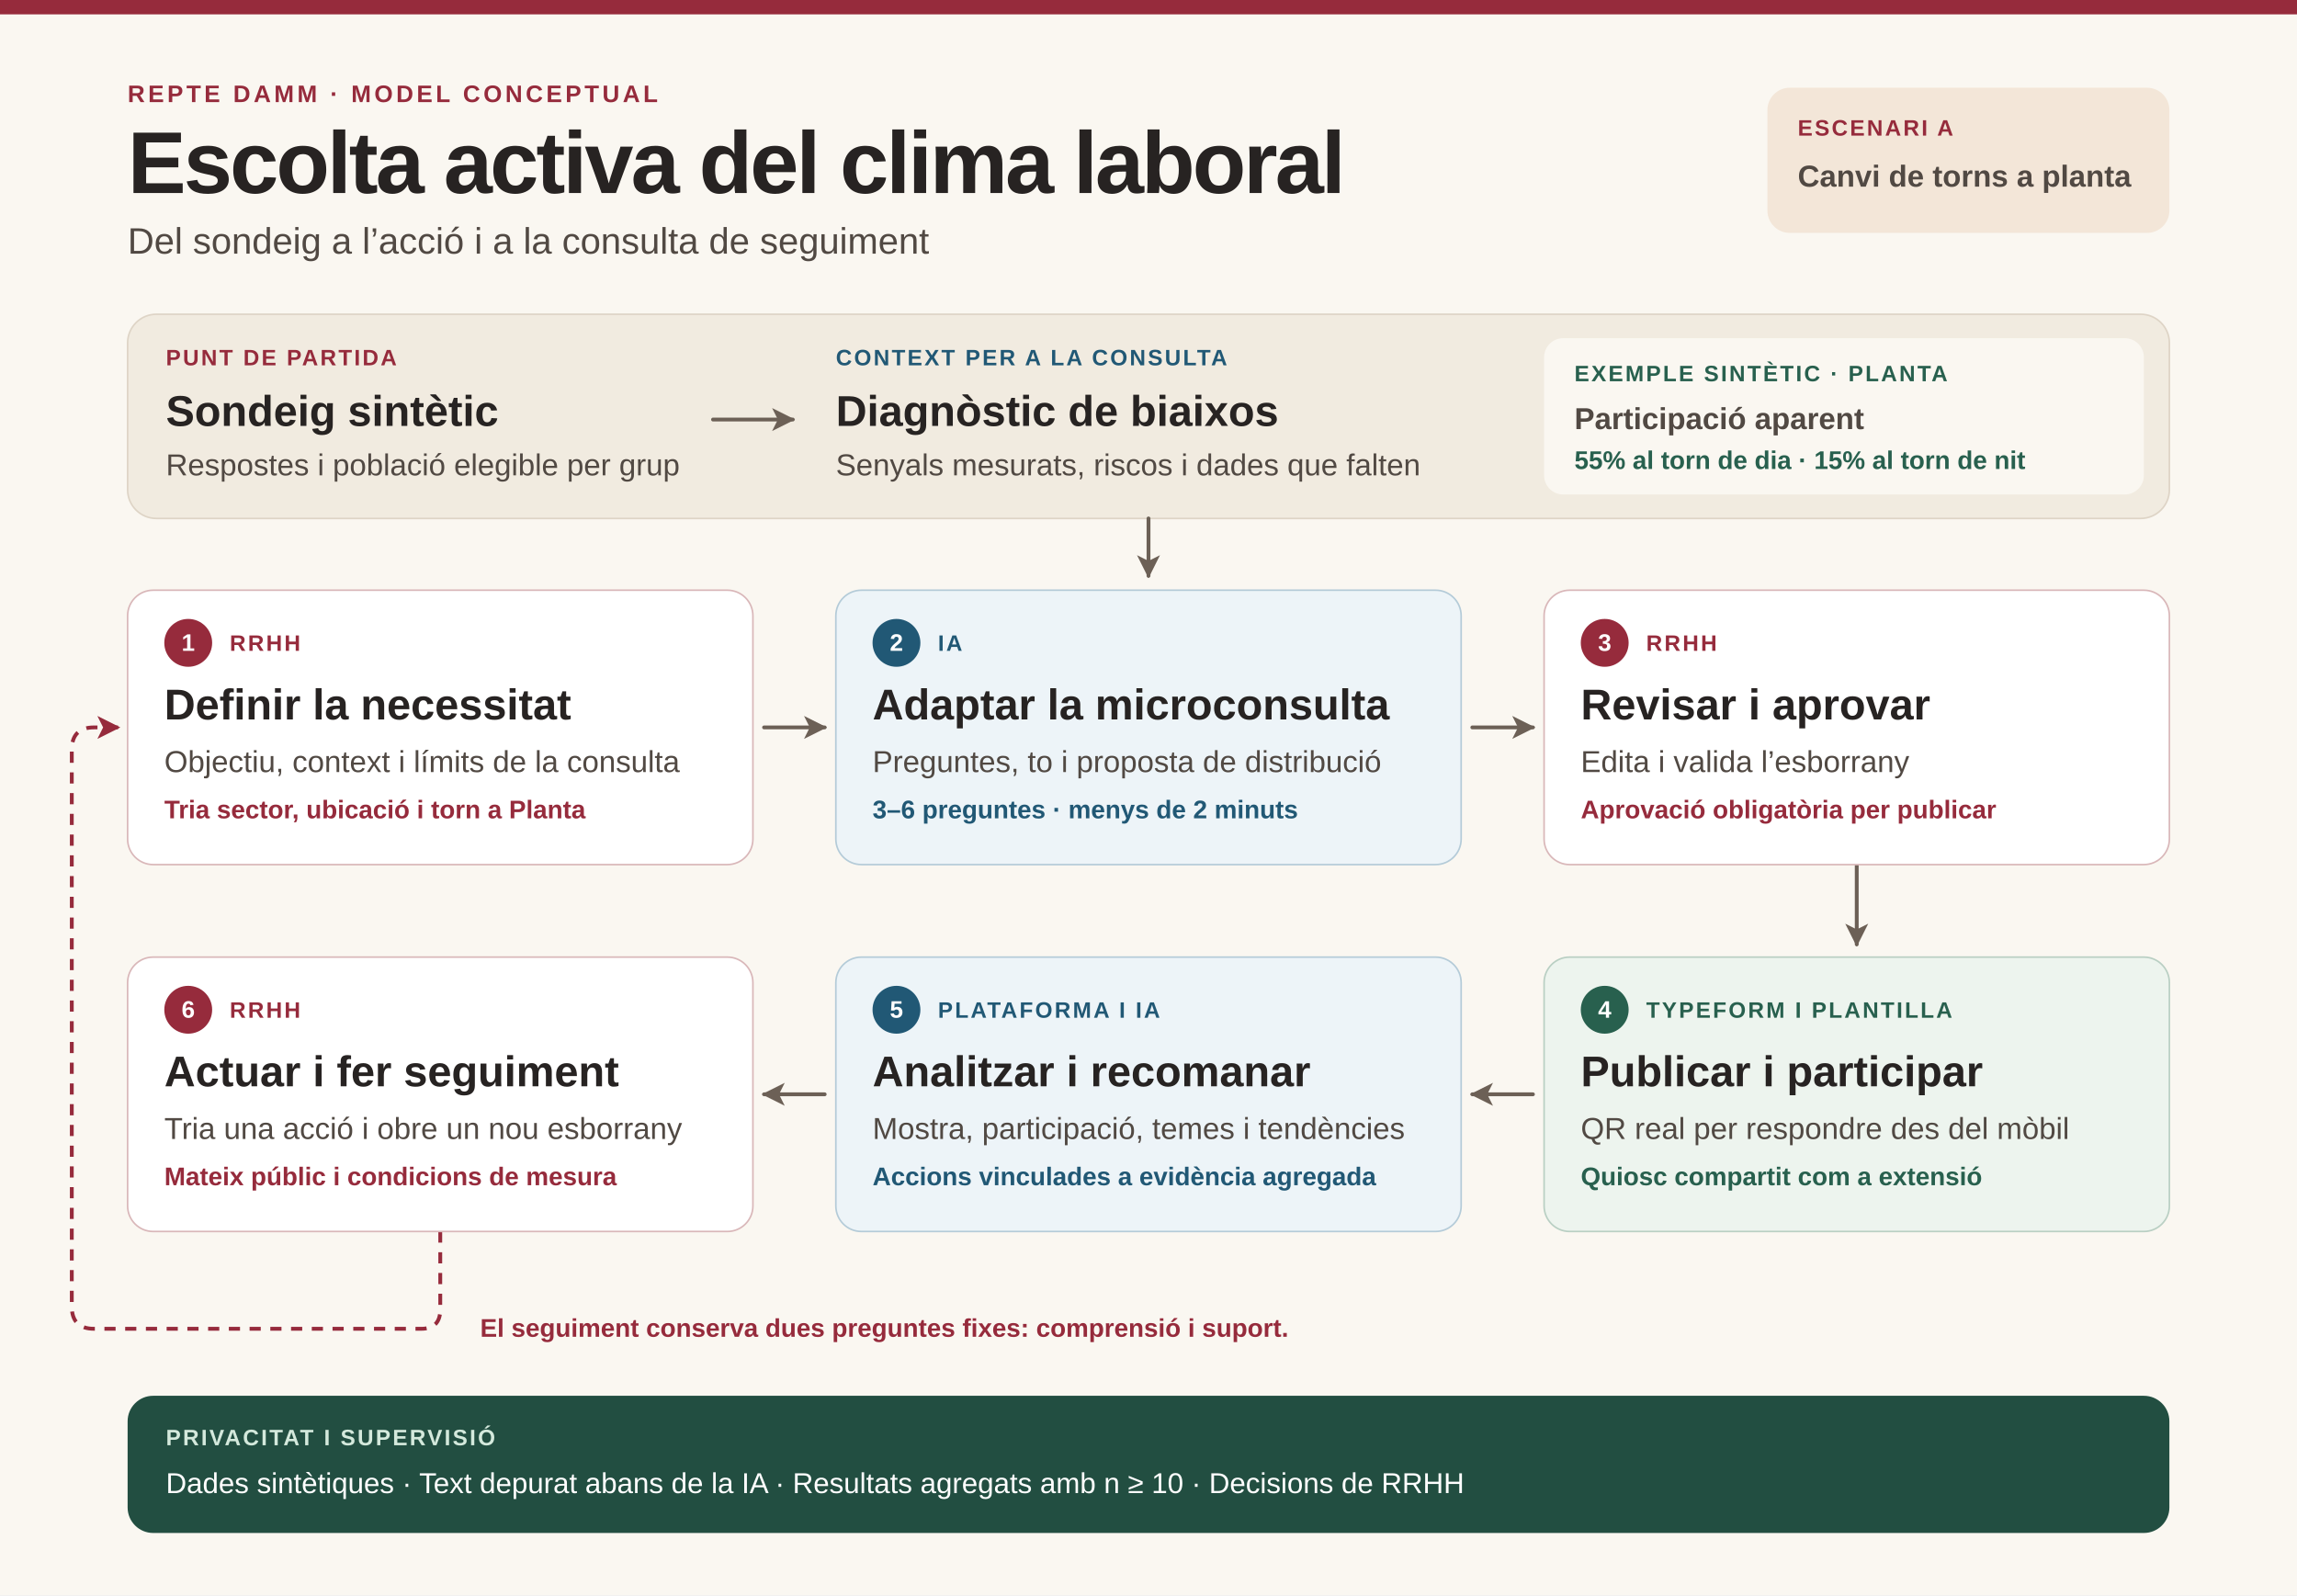
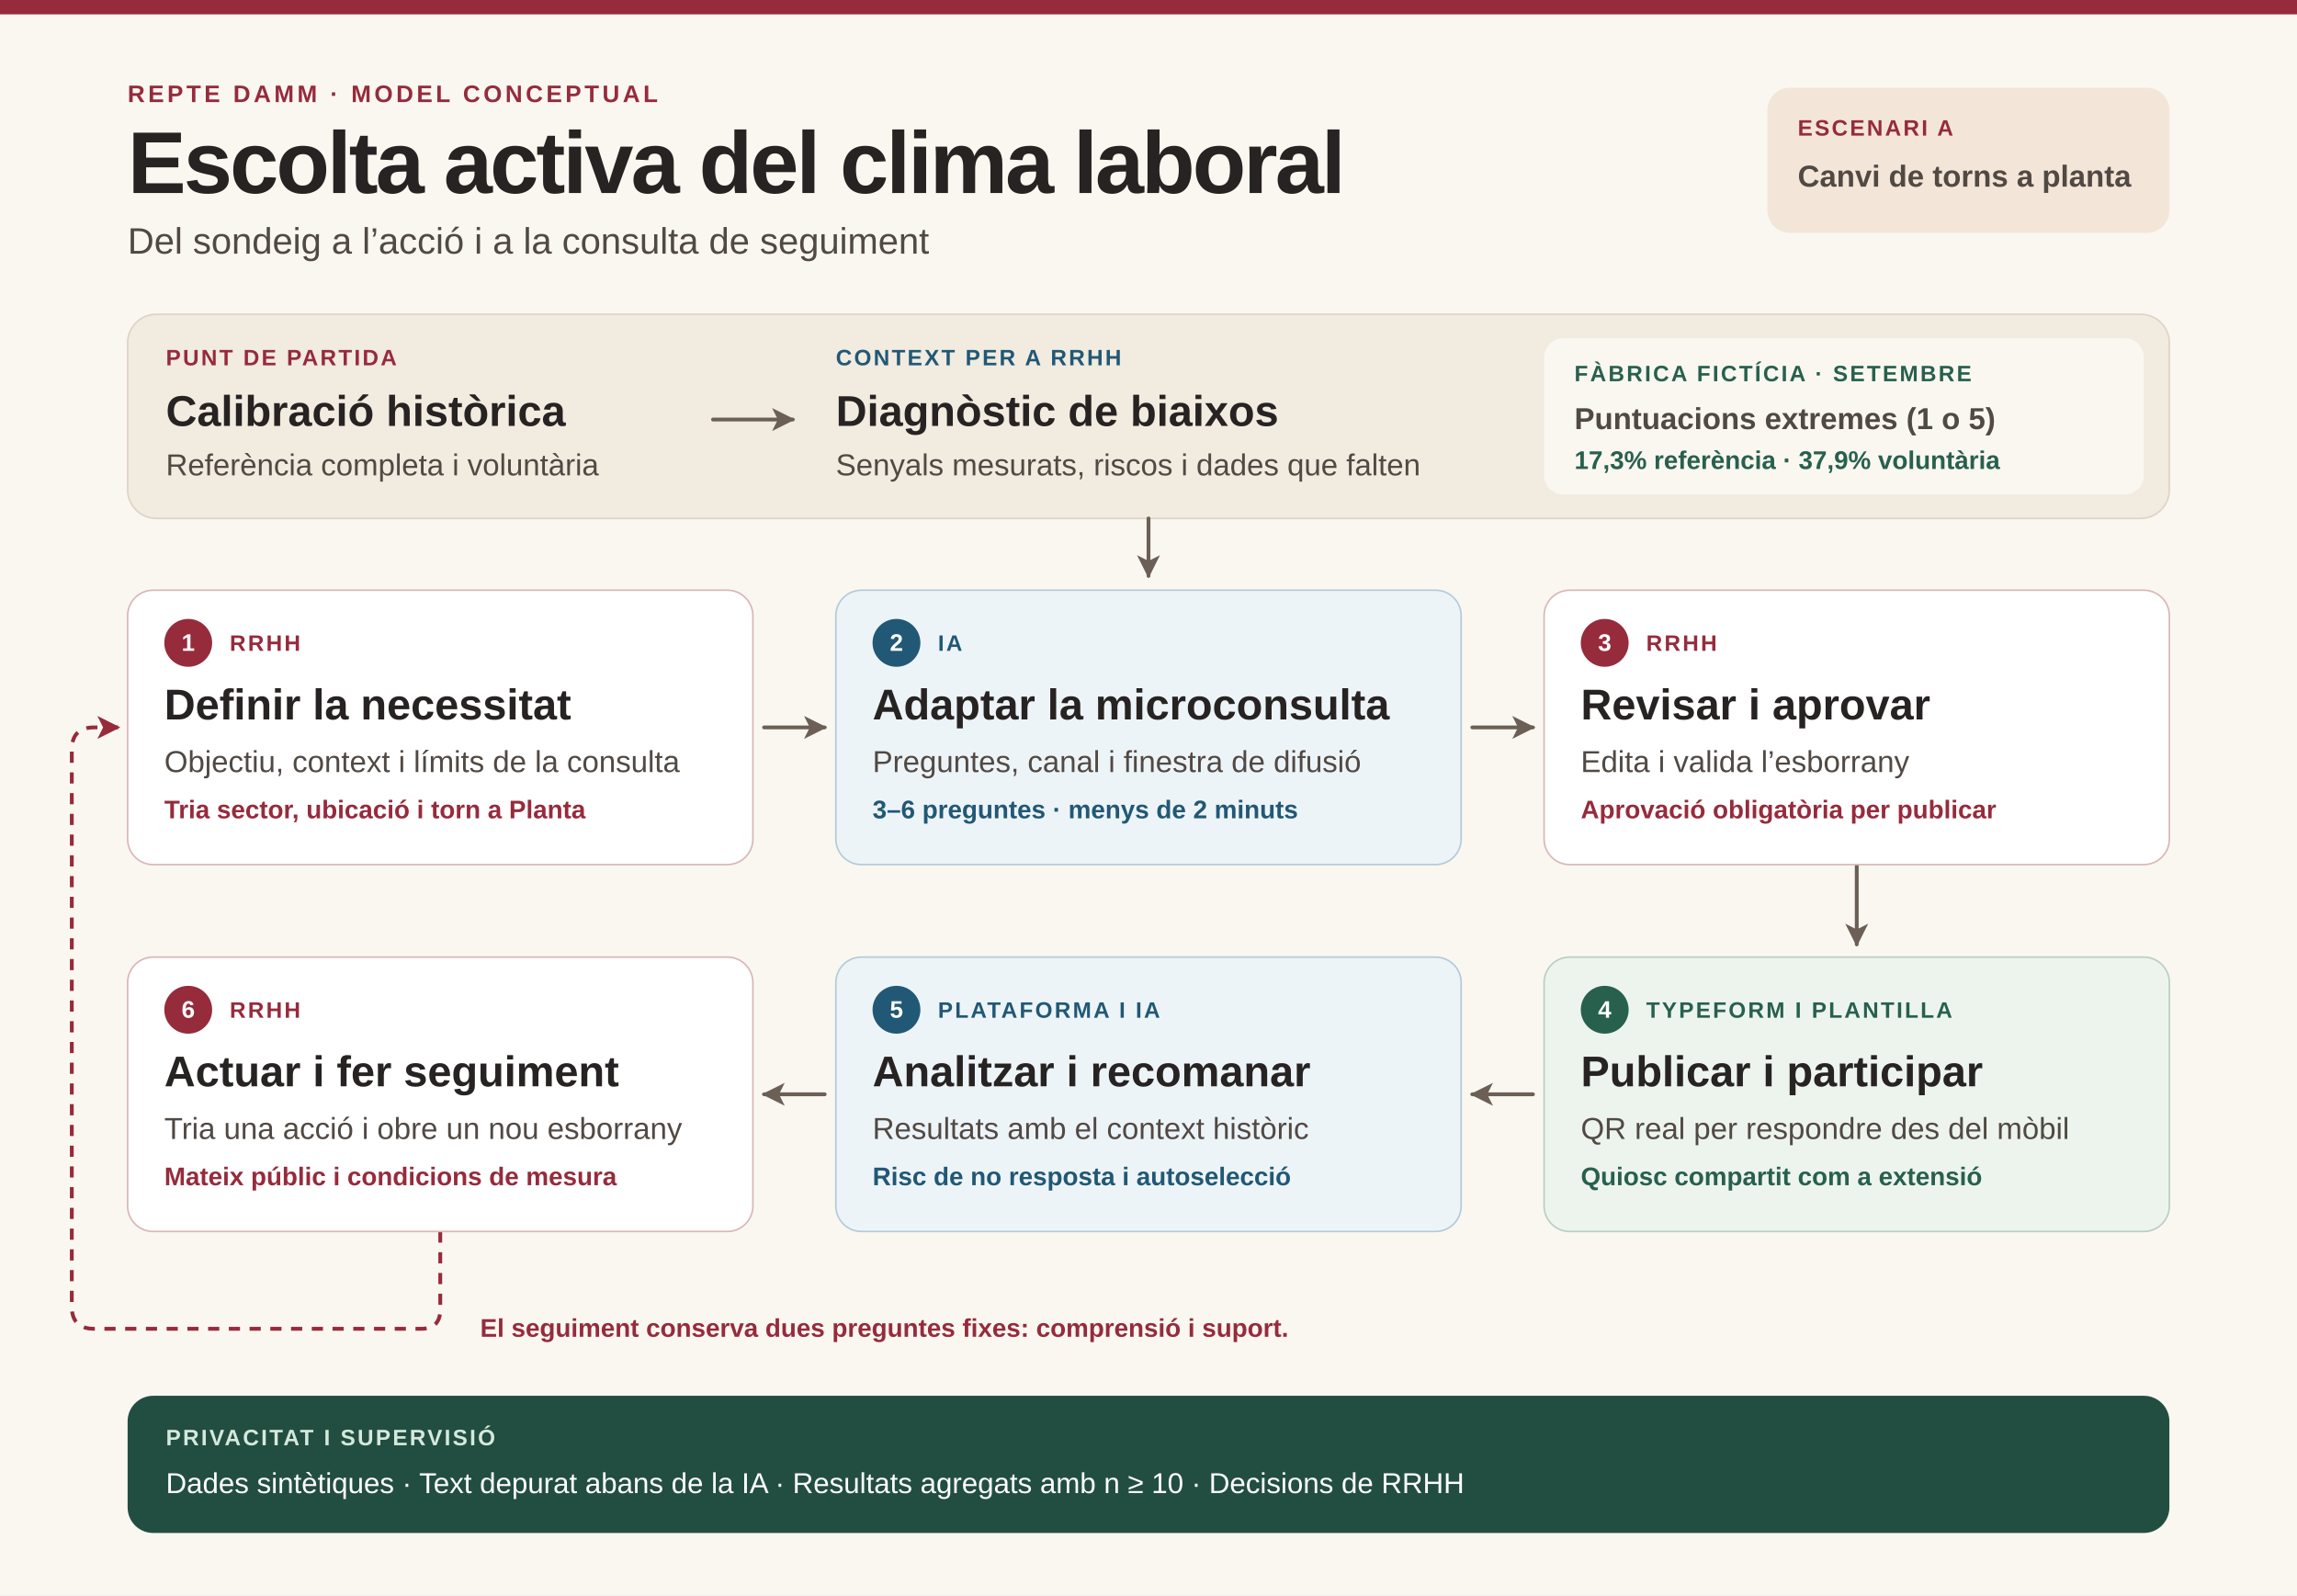
<svg xmlns="http://www.w3.org/2000/svg" width="1440" height="1000" viewBox="0 0 1440 1000" role="img" aria-labelledby="title desc" xml:lang="ca">
  <defs>
    <style>
      text { font-family: 'Segoe UI', Arial, sans-serif; }
      .eyebrow { font-size: 15px; font-weight: 700; letter-spacing: 2px; }
      .headline { fill: #272322; font-size: 55px; font-weight: 750; letter-spacing: -1.6px; }
      .subhead { fill: #514943; font-size: 23px; }
      .title { fill: #272322; font-size: 27px; font-weight: 700; }
      .body { fill: #514943; font-size: 19px; }
      .note { font-size: 16px; font-weight: 600; }
      .role { font-size: 14px; font-weight: 750; letter-spacing: 1.3px; }
      .num { fill: #fff; font-size: 15px; font-weight: 700; text-anchor: middle; }
      .human { fill: #962b3c; }
      .model { fill: #215875; }
      .platform { fill: #28604e; }
      .flow { fill: none; stroke: #6c6056; stroke-width: 2.4; stroke-linecap: round; marker-end: url(#arrow); }
    </style>
    <marker id="arrow" viewBox="0 0 10 10" refX="9" refY="5" markerWidth="6" markerHeight="6" orient="auto">
      <path d="M0 0L10 5L0 10L2.5 5Z" fill="#6c6056" />
    </marker>
    <marker id="loop-arrow" viewBox="0 0 10 10" refX="9" refY="5" markerWidth="6" markerHeight="6" orient="auto">
      <path d="M0 0L10 5L0 10L2.5 5Z" fill="#962b3c" />
    </marker>
  </defs>
  <rect width="1440" height="1000" fill="#faf7f1" />
  <rect width="1440" height="9" fill="#962b3c" />
  <g id="capcalera">
    <text x="80" y="64" class="eyebrow human">REPTE DAMM · MODEL CONCEPTUAL</text>
    <text x="80" y="121" class="headline">Escolta activa del clima laboral</text>
    <text x="80" y="159" class="subhead">Del sondeig a l’acció i a la consulta de seguiment</text>
    <rect x="1108" y="55" width="252" height="91" rx="14" fill="#f3e6d8" />
    <text x="1127" y="85" class="role human">ESCENARI A</text>
    <text x="1127" y="117" class="body" font-weight="650">Canvi de torns a planta</text>
  </g>
  <g id="sondeig-i-diagnostic">
    <rect x="80" y="197" width="1280" height="128" rx="18" fill="#f1ebe0" stroke="#ded4c6" />
    <text x="104" y="229" class="role human">PUNT DE PARTIDA</text>
-     <text x="104" y="267" class="title">Sondeig sintètic</text>
-     <text x="104" y="298" class="body">Respostes i població elegible per grup</text>
+     <text x="104" y="267" class="title">Calibració històrica</text>
+     <text x="104" y="298" class="body">Referència completa i voluntària</text>
    <path d="M447 263H497" class="flow" />
-     <text x="524" y="229" class="role model">CONTEXT PER A LA CONSULTA</text>
+     <text x="524" y="229" class="role model">CONTEXT PER A RRHH</text>
    <text x="524" y="267" class="title">Diagnòstic de biaixos</text>
    <text x="524" y="298" class="body">Senyals mesurats, riscos i dades que falten</text>
    <rect x="968" y="212" width="376" height="98" rx="12" fill="#faf7f1" />
-     <text x="987" y="239" class="role platform">EXEMPLE SINTÈTIC · PLANTA</text>
-     <text x="987" y="269" class="body" font-weight="700">Participació aparent</text>
-     <text x="987" y="294" class="note platform">55% al torn de dia · 15% al torn de nit</text>
+     <text x="987" y="239" class="role platform">FÀBRICA FICTÍCIA · SETEMBRE</text>
+     <text x="987" y="269" class="body" font-weight="700">Puntuacions extremes (1 o 5)</text>
+     <text x="987" y="294" class="note platform">17,3% referència · 37,9% voluntària</text>
  </g>
  <g id="fletxes-del-cicle" aria-hidden="true">
    <path d="M720 325V361" class="flow" />
    <path d="M479 456H517" class="flow" />
    <path d="M923 456H961" class="flow" />
    <path d="M1164 541V592" class="flow" />
    <path d="M961 686H923" class="flow" />
    <path d="M517 686H479" class="flow" />
    <path d="M276 772V821Q276 833 264 833H59Q45 833 45 819V470Q45 456 59 456H74" fill="none" stroke="#962b3c" stroke-width="2.4" stroke-dasharray="7 6" marker-end="url(#loop-arrow)" />
  </g>
  <g id="definir" transform="translate(80 370)">
    <rect width="392" height="172" rx="16" fill="#fff" stroke="#d9b7b9" />
    <circle cx="38" cy="33" r="15" class="human" />
    <text x="38" y="38" class="num">1</text>
    <text x="64" y="38" class="role human">RRHH</text>
    <text x="23" y="81" class="title">Definir la necessitat</text>
    <text x="23" y="114" class="body">Objectiu, context i límits de la consulta</text>
    <text x="23" y="143" class="note human">Tria sector, ubicació i torn a Planta</text>
  </g>
  <g id="adaptar" transform="translate(524 370)">
    <rect width="392" height="172" rx="16" fill="#edf4f8" stroke="#b4cbd8" />
    <circle cx="38" cy="33" r="15" class="model" />
    <text x="38" y="38" class="num">2</text>
    <text x="64" y="38" class="role model">IA</text>
    <text x="23" y="81" class="title">Adaptar la microconsulta</text>
-     <text x="23" y="114" class="body">Preguntes, to i proposta de distribució</text>
+     <text x="23" y="114" class="body">Preguntes, canal i finestra de difusió</text>
    <text x="23" y="143" class="note model">3–6 preguntes · menys de 2 minuts</text>
  </g>
  <g id="aprovar" transform="translate(968 370)">
    <rect width="392" height="172" rx="16" fill="#fff" stroke="#d9b7b9" />
    <circle cx="38" cy="33" r="15" class="human" />
    <text x="38" y="38" class="num">3</text>
    <text x="64" y="38" class="role human">RRHH</text>
    <text x="23" y="81" class="title">Revisar i aprovar</text>
    <text x="23" y="114" class="body">Edita i valida l’esborrany</text>
    <text x="23" y="143" class="note human">Aprovació obligatòria per publicar</text>
  </g>
  <g id="participar" transform="translate(968 600)">
    <rect width="392" height="172" rx="16" fill="#edf4ee" stroke="#b9cfc3" />
    <circle cx="38" cy="33" r="15" class="platform" />
    <text x="38" y="38" class="num">4</text>
    <text x="64" y="38" class="role platform">TYPEFORM I PLANTILLA</text>
    <text x="23" y="81" class="title">Publicar i participar</text>
    <text x="23" y="114" class="body">QR real per respondre des del mòbil</text>
    <text x="23" y="143" class="note platform">Quiosc compartit com a extensió</text>
  </g>
  <g id="analitzar" transform="translate(524 600)">
    <rect width="392" height="172" rx="16" fill="#edf4f8" stroke="#b4cbd8" />
    <circle cx="38" cy="33" r="15" class="model" />
    <text x="38" y="38" class="num">5</text>
    <text x="64" y="38" class="role model">PLATAFORMA I IA</text>
    <text x="23" y="81" class="title">Analitzar i recomanar</text>
-     <text x="23" y="114" class="body">Mostra, participació, temes i tendències</text>
-     <text x="23" y="143" class="note model">Accions vinculades a evidència agregada</text>
+     <text x="23" y="114" class="body">Resultats amb el context històric</text>
+     <text x="23" y="143" class="note model">Risc de no resposta i autoselecció</text>
  </g>
  <g id="actuar" transform="translate(80 600)">
    <rect width="392" height="172" rx="16" fill="#fff" stroke="#d9b7b9" />
    <circle cx="38" cy="33" r="15" class="human" />
    <text x="38" y="38" class="num">6</text>
    <text x="64" y="38" class="role human">RRHH</text>
    <text x="23" y="81" class="title">Actuar i fer seguiment</text>
    <text x="23" y="114" class="body">Tria una acció i obre un nou esborrany</text>
    <text x="23" y="143" class="note human">Mateix públic i condicions de mesura</text>
  </g>
  <text x="301" y="838" class="note human">El seguiment conserva dues preguntes fixes: comprensió i suport.</text>
  <g id="privacitat">
    <rect x="80" y="875" width="1280" height="86" rx="16" fill="#224e41" />
    <text x="104" y="906" class="role" fill="#d4e9dc">PRIVACITAT I SUPERVISIÓ</text>
    <text x="104" y="936" font-size="18" fill="#fff">Dades sintètiques · Text depurat abans de la IA · Resultats agregats amb n ≥ 10 · Decisions de RRHH</text>
  </g>
</svg>
